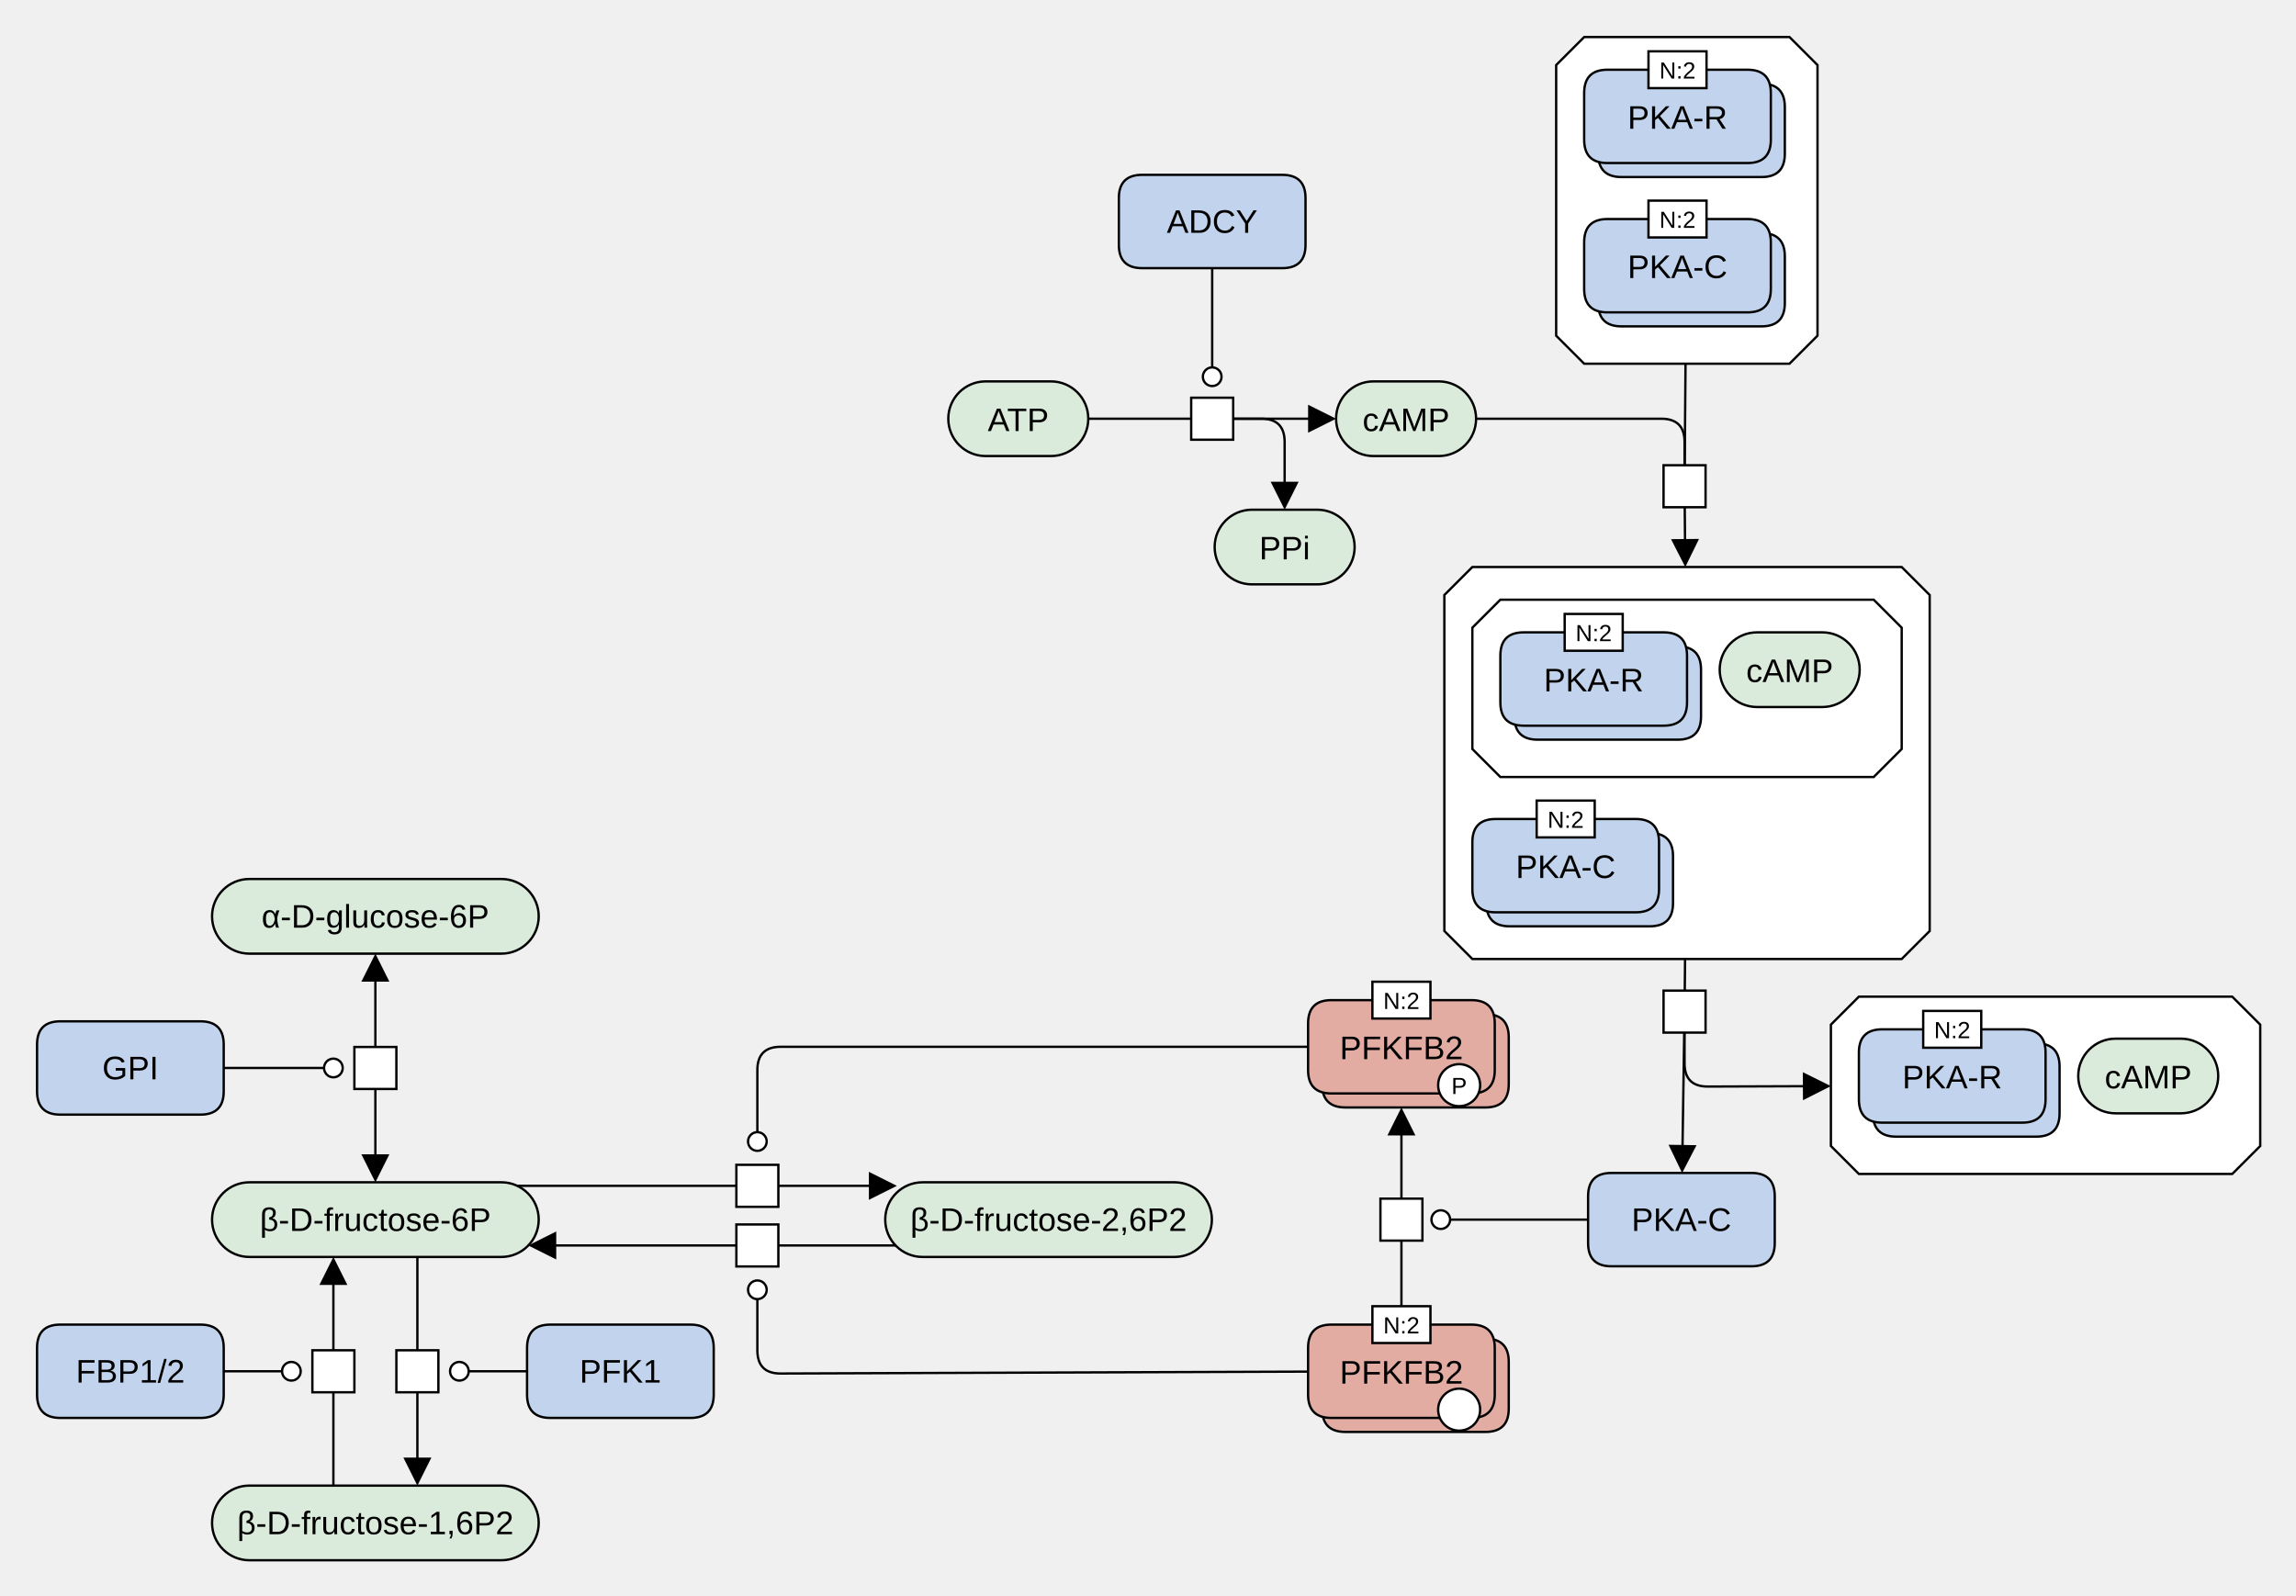
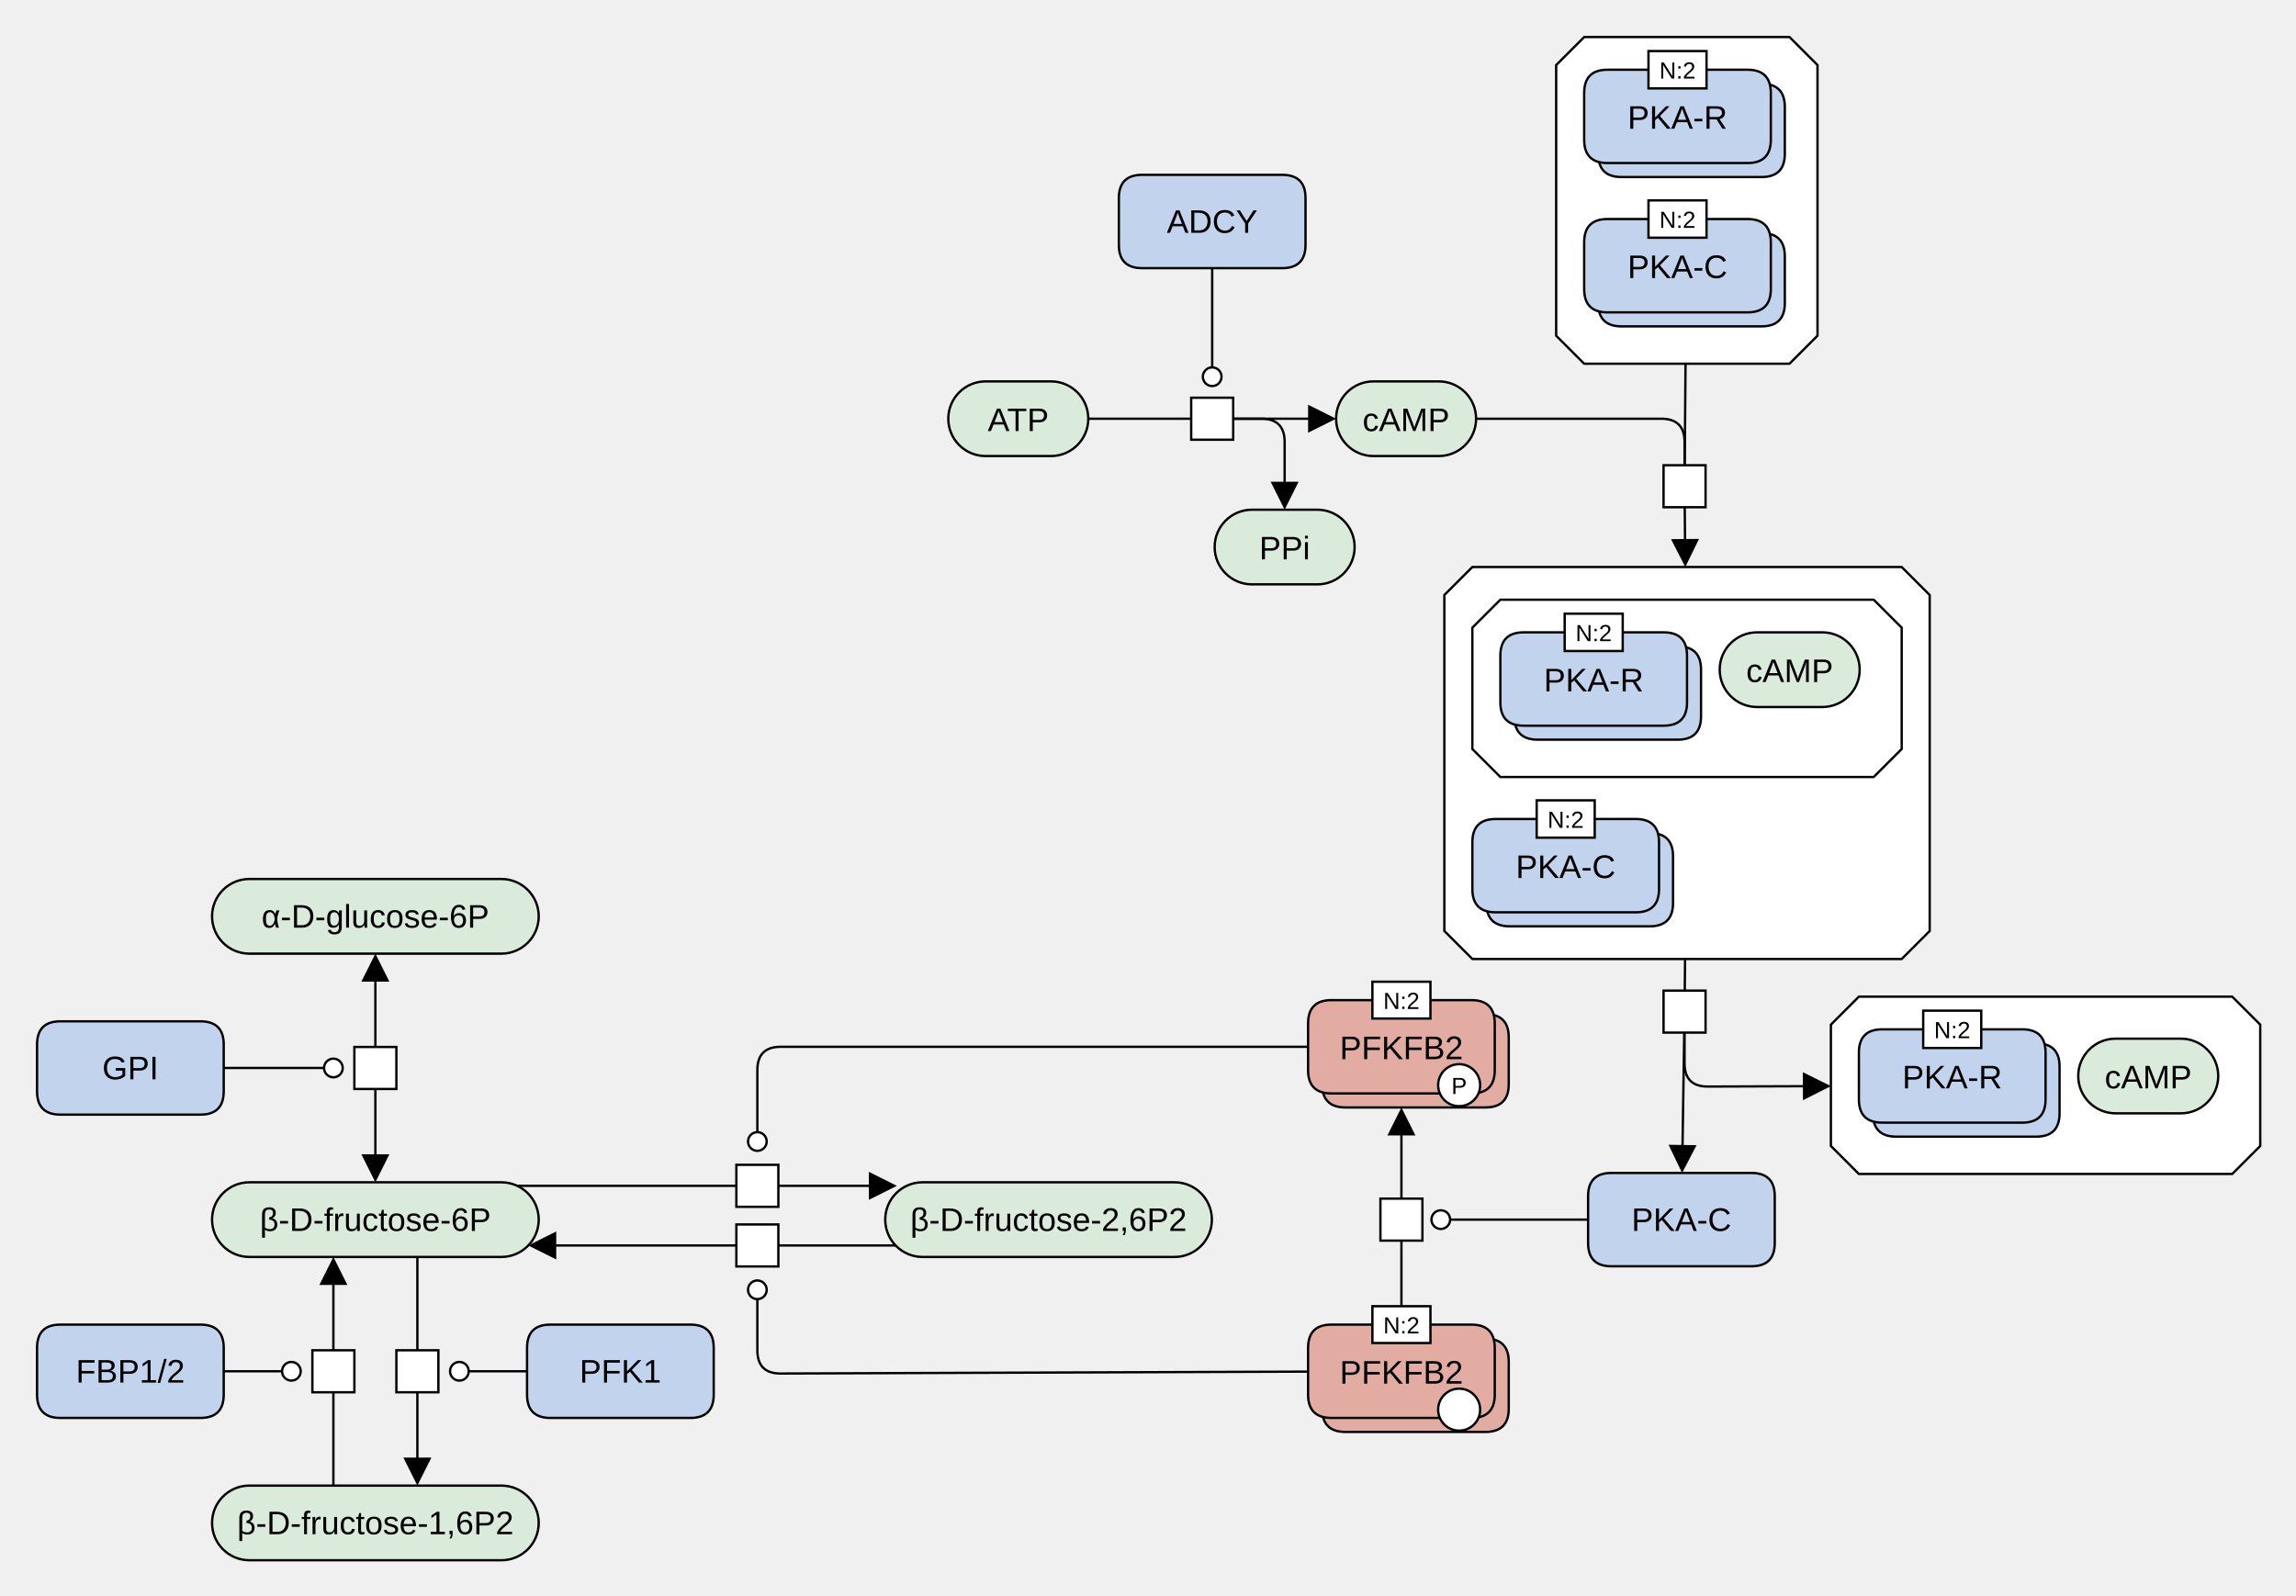
<svg xmlns="http://www.w3.org/2000/svg" width="984" height="684" viewBox="0 0 984 684" stroke-linecap="butt" stroke-miterlimit="10">
  <g transform="translate(804,1447)">
    <path d="M-231.39 -1267.529 C-231.39 -1276.366 -224.227 -1283.529 -215.39 -1283.529 L-187.39 -1283.529 C-178.553 -1283.529 -171.39 -1276.366 -171.39 -1267.529 L-171.39 -1267.529 C-171.39 -1258.692 -178.553 -1251.529 -187.39 -1251.529 L-215.39 -1251.529 C-224.227 -1251.529 -231.39 -1258.692 -231.39 -1267.529 Z" fill="#DBEBDB" stroke="none" />
    <path d="M-231.39 -1267.529 C-231.39 -1276.366 -224.227 -1283.529 -215.39 -1283.529 L-187.39 -1283.529 C-178.553 -1283.529 -171.39 -1276.366 -171.39 -1267.529 L-171.39 -1267.529 C-171.39 -1258.692 -178.553 -1251.529 -187.39 -1251.529 L-215.39 -1251.529 C-224.227 -1251.529 -231.39 -1258.692 -231.39 -1267.529 Z" fill="none" stroke="#000000" />
    <text x="-201.39" y="-1262.237" text-anchor="middle" font-family="'Dialog', Arial, Helvetica, sans-serif" font-size="14" fill="#000000" stroke="none" xml:space="preserve">cAMP</text>
    <path d="M-7.33 -1019.81 L152.67 -1019.81 L164.67 -1007.81 L164.67 -955.81 L152.67 -943.81 L-7.33 -943.81 L-19.33 -955.81 L-19.33 -1007.81 Z" fill="#FFFFFF" stroke="none" />
    <path d="M-7.33 -1019.81 L152.67 -1019.81 L164.67 -1007.81 L164.67 -955.81 L152.67 -943.81 L-7.33 -943.81 L-19.33 -955.81 L-19.33 -1007.81 Z" fill="none" stroke="#000000" />
    <path d="M-1.33 -989.81 Q-1.33 -999.81 8.67 -999.81 L68.67 -999.81 Q78.67 -999.81 78.67 -989.81 L78.67 -969.81 Q78.67 -959.81 68.67 -959.81 L8.67 -959.81 Q-1.33 -959.81 -1.33 -969.81 Z" fill="#C2D4ED" stroke="none" />
    <path d="M-1.33 -989.81 Q-1.33 -999.81 8.67 -999.81 L68.67 -999.81 Q78.67 -999.81 78.67 -989.81 L78.67 -969.81 Q78.67 -959.81 68.67 -959.81 L8.67 -959.81 Q-1.33 -959.81 -1.33 -969.81 Z" fill="none" stroke="#000000" />
    <path d="M-7.33 -995.81 Q-7.33 -1005.81 2.67 -1005.81 L62.67 -1005.81 Q72.67 -1005.81 72.67 -995.81 L72.67 -975.81 Q72.67 -965.81 62.67 -965.81 L2.67 -965.81 Q-7.33 -965.81 -7.33 -975.81 Z" fill="#C2D4ED" stroke="none" />
    <path d="M-7.33 -995.81 Q-7.33 -1005.81 2.67 -1005.81 L62.67 -1005.81 Q72.67 -1005.81 72.67 -995.81 L72.67 -975.81 Q72.67 -965.81 62.67 -965.81 L2.67 -965.81 Q-7.33 -965.81 -7.33 -975.81 Z" fill="none" stroke="#000000" />
    <text x="32.67" y="-980.519" text-anchor="middle" font-family="'Dialog', Arial, Helvetica, sans-serif" font-size="14" fill="#000000" stroke="none" xml:space="preserve">PKA-R</text>
-     <path d="M20.232 -1013.698 L45.107 -1013.698 L45.107 -997.921 L20.232 -997.921 Z" fill="#FFFFFF" stroke="none" />
-     <path d="M20.232 -1013.698 L45.107 -1013.698 L45.107 -997.921 L20.232 -997.921 Z" fill="none" stroke="#000000" />
+     <path d="M20.232 -1013.81 L45.107 -1013.81 L45.107 -997.81 L20.232 -997.81 Z" fill="#FFFFFF" stroke="none" />
+     <path d="M20.232 -1013.81 L45.107 -1013.81 L45.107 -997.81 L20.232 -997.81 Z" fill="none" stroke="#000000" />
    <text x="32.67" y="-1002.03" text-anchor="middle" font-family="'Dialog', Arial, Helvetica, sans-serif" font-size="10" fill="#000000" stroke="none" xml:space="preserve">N:2</text>
    <path d="M86.67 -985.81 C86.67 -994.647 93.833 -1001.81 102.67 -1001.81 L130.67 -1001.81 C139.506 -1001.81 146.67 -994.647 146.67 -985.81 L146.67 -985.81 C146.67 -976.973 139.506 -969.81 130.67 -969.81 L102.67 -969.81 C93.833 -969.81 86.67 -976.973 86.67 -985.81 Z" fill="#DBEBDB" stroke="none" />
    <path d="M86.67 -985.81 C86.67 -994.647 93.833 -1001.81 102.67 -1001.81 L130.67 -1001.81 C139.506 -1001.81 146.67 -994.647 146.67 -985.81 L146.67 -985.81 C146.67 -976.973 139.506 -969.81 130.67 -969.81 L102.67 -969.81 C93.833 -969.81 86.67 -976.973 86.67 -985.81 Z" fill="none" stroke="#000000" />
    <text x="116.67" y="-980.519" text-anchor="middle" font-family="'Dialog', Arial, Helvetica, sans-serif" font-size="14" fill="#000000" stroke="none" xml:space="preserve">cAMP</text>
    <path d="M-91.049 -1247.591 L-73.049 -1247.591 L-73.049 -1229.591 L-91.049 -1229.591 Z" fill="#FFFFFF" stroke="none" />
    <path d="M-91.049 -1247.591 L-73.049 -1247.591 L-73.049 -1229.591 L-91.049 -1229.591 Z" fill="none" stroke="#000000" />
    <path d="M-125.072 -1431.114 L-37.072 -1431.114 L-25.072 -1419.114 L-25.072 -1303.114 L-37.072 -1291.114 L-125.072 -1291.114 L-137.072 -1303.114 L-137.072 -1419.114 Z" fill="#FFFFFF" stroke="none" />
    <path d="M-125.072 -1431.114 L-37.072 -1431.114 L-25.072 -1419.114 L-25.072 -1303.114 L-37.072 -1291.114 L-125.072 -1291.114 L-137.072 -1303.114 L-137.072 -1419.114 Z" fill="none" stroke="#000000" />
    <path d="M-119.072 -1401.114 Q-119.072 -1411.114 -109.072 -1411.114 L-49.072 -1411.114 Q-39.072 -1411.114 -39.072 -1401.114 L-39.072 -1381.114 Q-39.072 -1371.114 -49.072 -1371.114 L-109.072 -1371.114 Q-119.072 -1371.114 -119.072 -1381.114 Z" fill="#C2D4ED" stroke="none" />
    <path d="M-119.072 -1401.114 Q-119.072 -1411.114 -109.072 -1411.114 L-49.072 -1411.114 Q-39.072 -1411.114 -39.072 -1401.114 L-39.072 -1381.114 Q-39.072 -1371.114 -49.072 -1371.114 L-109.072 -1371.114 Q-119.072 -1371.114 -119.072 -1381.114 Z" fill="none" stroke="#000000" />
    <path d="M-125.072 -1407.114 Q-125.072 -1417.114 -115.072 -1417.114 L-55.072 -1417.114 Q-45.072 -1417.114 -45.072 -1407.114 L-45.072 -1387.114 Q-45.072 -1377.114 -55.072 -1377.114 L-115.072 -1377.114 Q-125.072 -1377.114 -125.072 -1387.114 Z" fill="#C2D4ED" stroke="none" />
    <path d="M-125.072 -1407.114 Q-125.072 -1417.114 -115.072 -1417.114 L-55.072 -1417.114 Q-45.072 -1417.114 -45.072 -1407.114 L-45.072 -1387.114 Q-45.072 -1377.114 -55.072 -1377.114 L-115.072 -1377.114 Q-125.072 -1377.114 -125.072 -1387.114 Z" fill="none" stroke="#000000" />
    <text x="-85.072" y="-1391.823" text-anchor="middle" font-family="'Dialog', Arial, Helvetica, sans-serif" font-size="14" fill="#000000" stroke="none" xml:space="preserve">PKA-R</text>
-     <path d="M-97.51 -1425.003 L-72.635 -1425.003 L-72.635 -1409.226 L-97.51 -1409.226 Z" fill="#FFFFFF" stroke="none" />
-     <path d="M-97.51 -1425.003 L-72.635 -1425.003 L-72.635 -1409.226 L-97.51 -1409.226 Z" fill="none" stroke="#000000" />
+     <path d="M-97.51 -1425.114 L-72.635 -1425.114 L-72.635 -1409.114 L-97.51 -1409.114 Z" fill="#FFFFFF" stroke="none" />
+     <path d="M-97.51 -1425.114 L-72.635 -1425.114 L-72.635 -1409.114 L-97.51 -1409.114 Z" fill="none" stroke="#000000" />
    <text x="-85.072" y="-1413.335" text-anchor="middle" font-family="'Dialog', Arial, Helvetica, sans-serif" font-size="10" fill="#000000" stroke="none" xml:space="preserve">N:2</text>
    <path d="M-119.072 -1337.114 Q-119.072 -1347.114 -109.072 -1347.114 L-49.072 -1347.114 Q-39.072 -1347.114 -39.072 -1337.114 L-39.072 -1317.114 Q-39.072 -1307.114 -49.072 -1307.114 L-109.072 -1307.114 Q-119.072 -1307.114 -119.072 -1317.114 Z" fill="#C2D4ED" stroke="none" />
    <path d="M-119.072 -1337.114 Q-119.072 -1347.114 -109.072 -1347.114 L-49.072 -1347.114 Q-39.072 -1347.114 -39.072 -1337.114 L-39.072 -1317.114 Q-39.072 -1307.114 -49.072 -1307.114 L-109.072 -1307.114 Q-119.072 -1307.114 -119.072 -1317.114 Z" fill="none" stroke="#000000" />
    <path d="M-125.072 -1343.114 Q-125.072 -1353.114 -115.072 -1353.114 L-55.072 -1353.114 Q-45.072 -1353.114 -45.072 -1343.114 L-45.072 -1323.114 Q-45.072 -1313.114 -55.072 -1313.114 L-115.072 -1313.114 Q-125.072 -1313.114 -125.072 -1323.114 Z" fill="#C2D4ED" stroke="none" />
    <path d="M-125.072 -1343.114 Q-125.072 -1353.114 -115.072 -1353.114 L-55.072 -1353.114 Q-45.072 -1353.114 -45.072 -1343.114 L-45.072 -1323.114 Q-45.072 -1313.114 -55.072 -1313.114 L-115.072 -1313.114 Q-125.072 -1313.114 -125.072 -1323.114 Z" fill="none" stroke="#000000" />
    <text x="-85.072" y="-1327.823" text-anchor="middle" font-family="'Dialog', Arial, Helvetica, sans-serif" font-size="14" fill="#000000" stroke="none" xml:space="preserve">PKA-C</text>
-     <path d="M-97.51 -1361.003 L-72.635 -1361.003 L-72.635 -1345.226 L-97.51 -1345.226 Z" fill="#FFFFFF" stroke="none" />
-     <path d="M-97.51 -1361.003 L-72.635 -1361.003 L-72.635 -1345.226 L-97.51 -1345.226 Z" fill="none" stroke="#000000" />
+     <path d="M-97.51 -1361.114 L-72.635 -1361.114 L-72.635 -1345.114 L-97.51 -1345.114 Z" fill="#FFFFFF" stroke="none" />
+     <path d="M-97.51 -1361.114 L-72.635 -1361.114 L-72.635 -1345.114 L-97.51 -1345.114 Z" fill="none" stroke="#000000" />
    <text x="-85.072" y="-1349.335" text-anchor="middle" font-family="'Dialog', Arial, Helvetica, sans-serif" font-size="10" fill="#000000" stroke="none" xml:space="preserve">N:2</text>
    <path d="M-91.049 -1022.404 L-73.049 -1022.404 L-73.049 -1004.404 L-91.049 -1004.404 Z" fill="#FFFFFF" stroke="none" />
    <path d="M-91.049 -1022.404 L-73.049 -1022.404 L-73.049 -1004.404 L-91.049 -1004.404 Z" fill="none" stroke="#000000" />
    <path d="M-172.989 -1203.961 L11.011 -1203.961 L23.011 -1191.961 L23.011 -1047.961 L11.011 -1035.961 L-172.989 -1035.961 L-184.989 -1047.961 L-184.989 -1191.961 Z" fill="#FFFFFF" stroke="none" />
    <path d="M-172.989 -1203.961 L11.011 -1203.961 L23.011 -1191.961 L23.011 -1047.961 L11.011 -1035.961 L-172.989 -1035.961 L-184.989 -1047.961 L-184.989 -1191.961 Z" fill="none" stroke="#000000" />
    <path d="M-160.989 -1189.961 L-0.989 -1189.961 L11.011 -1177.961 L11.011 -1125.961 L-0.989 -1113.961 L-160.989 -1113.961 L-172.989 -1125.961 L-172.989 -1177.961 Z" fill="#FFFFFF" stroke="none" />
    <path d="M-160.989 -1189.961 L-0.989 -1189.961 L11.011 -1177.961 L11.011 -1125.961 L-0.989 -1113.961 L-160.989 -1113.961 L-172.989 -1125.961 L-172.989 -1177.961 Z" fill="none" stroke="#000000" />
    <path d="M-154.989 -1159.961 Q-154.989 -1169.961 -144.989 -1169.961 L-84.989 -1169.961 Q-74.989 -1169.961 -74.989 -1159.961 L-74.989 -1139.961 Q-74.989 -1129.961 -84.989 -1129.961 L-144.989 -1129.961 Q-154.989 -1129.961 -154.989 -1139.961 Z" fill="#C2D4ED" stroke="none" />
    <path d="M-154.989 -1159.961 Q-154.989 -1169.961 -144.989 -1169.961 L-84.989 -1169.961 Q-74.989 -1169.961 -74.989 -1159.961 L-74.989 -1139.961 Q-74.989 -1129.961 -84.989 -1129.961 L-144.989 -1129.961 Q-154.989 -1129.961 -154.989 -1139.961 Z" fill="none" stroke="#000000" />
    <path d="M-160.989 -1165.961 Q-160.989 -1175.961 -150.989 -1175.961 L-90.989 -1175.961 Q-80.989 -1175.961 -80.989 -1165.961 L-80.989 -1145.961 Q-80.989 -1135.961 -90.989 -1135.961 L-150.989 -1135.961 Q-160.989 -1135.961 -160.989 -1145.961 Z" fill="#C2D4ED" stroke="none" />
    <path d="M-160.989 -1165.961 Q-160.989 -1175.961 -150.989 -1175.961 L-90.989 -1175.961 Q-80.989 -1175.961 -80.989 -1165.961 L-80.989 -1145.961 Q-80.989 -1135.961 -90.989 -1135.961 L-150.989 -1135.961 Q-160.989 -1135.961 -160.989 -1145.961 Z" fill="none" stroke="#000000" />
    <text x="-120.989" y="-1150.67" text-anchor="middle" font-family="'Dialog', Arial, Helvetica, sans-serif" font-size="14" fill="#000000" stroke="none" xml:space="preserve">PKA-R</text>
-     <path d="M-133.427 -1183.85 L-108.552 -1183.85 L-108.552 -1168.073 L-133.427 -1168.073 Z" fill="#FFFFFF" stroke="none" />
-     <path d="M-133.427 -1183.85 L-108.552 -1183.85 L-108.552 -1168.073 L-133.427 -1168.073 Z" fill="none" stroke="#000000" />
+     <path d="M-133.427 -1183.961 L-108.552 -1183.961 L-108.552 -1167.961 L-133.427 -1167.961 Z" fill="#FFFFFF" stroke="none" />
+     <path d="M-133.427 -1183.961 L-108.552 -1183.961 L-108.552 -1167.961 L-133.427 -1167.961 Z" fill="none" stroke="#000000" />
    <text x="-120.989" y="-1172.182" text-anchor="middle" font-family="'Dialog', Arial, Helvetica, sans-serif" font-size="10" fill="#000000" stroke="none" xml:space="preserve">N:2</text>
    <path d="M-66.989 -1159.961 C-66.989 -1168.798 -59.826 -1175.961 -50.989 -1175.961 L-22.989 -1175.961 C-14.152 -1175.961 -6.989 -1168.798 -6.989 -1159.961 L-6.989 -1159.961 C-6.989 -1151.125 -14.152 -1143.961 -22.989 -1143.961 L-50.989 -1143.961 C-59.826 -1143.961 -66.989 -1151.125 -66.989 -1159.961 Z" fill="#DBEBDB" stroke="none" />
    <path d="M-66.989 -1159.961 C-66.989 -1168.798 -59.826 -1175.961 -50.989 -1175.961 L-22.989 -1175.961 C-14.152 -1175.961 -6.989 -1168.798 -6.989 -1159.961 L-6.989 -1159.961 C-6.989 -1151.125 -14.152 -1143.961 -22.989 -1143.961 L-50.989 -1143.961 C-59.826 -1143.961 -66.989 -1151.125 -66.989 -1159.961 Z" fill="none" stroke="#000000" />
    <text x="-36.989" y="-1154.67" text-anchor="middle" font-family="'Dialog', Arial, Helvetica, sans-serif" font-size="14" fill="#000000" stroke="none" xml:space="preserve">cAMP</text>
    <path d="M-166.989 -1079.961 Q-166.989 -1089.961 -156.989 -1089.961 L-96.989 -1089.961 Q-86.989 -1089.961 -86.989 -1079.961 L-86.989 -1059.961 Q-86.989 -1049.961 -96.989 -1049.961 L-156.989 -1049.961 Q-166.989 -1049.961 -166.989 -1059.961 Z" fill="#C2D4ED" stroke="none" />
    <path d="M-166.989 -1079.961 Q-166.989 -1089.961 -156.989 -1089.961 L-96.989 -1089.961 Q-86.989 -1089.961 -86.989 -1079.961 L-86.989 -1059.961 Q-86.989 -1049.961 -96.989 -1049.961 L-156.989 -1049.961 Q-166.989 -1049.961 -166.989 -1059.961 Z" fill="none" stroke="#000000" />
    <path d="M-172.989 -1085.961 Q-172.989 -1095.961 -162.989 -1095.961 L-102.989 -1095.961 Q-92.989 -1095.961 -92.989 -1085.961 L-92.989 -1065.961 Q-92.989 -1055.961 -102.989 -1055.961 L-162.989 -1055.961 Q-172.989 -1055.961 -172.989 -1065.961 Z" fill="#C2D4ED" stroke="none" />
    <path d="M-172.989 -1085.961 Q-172.989 -1095.961 -162.989 -1095.961 L-102.989 -1095.961 Q-92.989 -1095.961 -92.989 -1085.961 L-92.989 -1065.961 Q-92.989 -1055.961 -102.989 -1055.961 L-162.989 -1055.961 Q-172.989 -1055.961 -172.989 -1065.961 Z" fill="none" stroke="#000000" />
    <text x="-132.989" y="-1070.67" text-anchor="middle" font-family="'Dialog', Arial, Helvetica, sans-serif" font-size="14" fill="#000000" stroke="none" xml:space="preserve">PKA-C</text>
-     <path d="M-145.427 -1103.85 L-120.552 -1103.85 L-120.552 -1088.073 L-145.427 -1088.073 Z" fill="#FFFFFF" stroke="none" />
-     <path d="M-145.427 -1103.85 L-120.552 -1103.85 L-120.552 -1088.073 L-145.427 -1088.073 Z" fill="none" stroke="#000000" />
+     <path d="M-145.427 -1103.961 L-120.552 -1103.961 L-120.552 -1087.961 L-145.427 -1087.961 Z" fill="#FFFFFF" stroke="none" />
+     <path d="M-145.427 -1103.961 L-120.552 -1103.961 L-120.552 -1087.961 L-145.427 -1087.961 Z" fill="none" stroke="#000000" />
    <text x="-132.989" y="-1092.182" text-anchor="middle" font-family="'Dialog', Arial, Helvetica, sans-serif" font-size="10" fill="#000000" stroke="none" xml:space="preserve">N:2</text>
    <path d="M-123.39 -934.246 Q-123.39 -944.246 -113.39 -944.246 L-53.39 -944.246 Q-43.39 -944.246 -43.39 -934.246 L-43.39 -914.246 Q-43.39 -904.246 -53.39 -904.246 L-113.39 -904.246 Q-123.39 -904.246 -123.39 -914.246 Z" fill="#C2D4ED" stroke="none" />
    <path d="M-123.39 -934.246 Q-123.39 -944.246 -113.39 -944.246 L-53.39 -944.246 Q-43.39 -944.246 -43.39 -934.246 L-43.39 -914.246 Q-43.39 -904.246 -53.39 -904.246 L-113.39 -904.246 Q-123.39 -904.246 -123.39 -914.246 Z" fill="none" stroke="#000000" />
    <text x="-83.39" y="-919.397" text-anchor="middle" font-family="Arial, Helvetica, sans-serif" font-size="14" fill="#000000" stroke="none" xml:space="preserve">PKA-C</text>
    <path d="M-713.122 -1054.246 C-713.122 -1063.083 -705.959 -1070.246 -697.122 -1070.246 L-589.122 -1070.246 C-580.285 -1070.246 -573.122 -1063.083 -573.122 -1054.246 L-573.122 -1054.246 C-573.122 -1045.41 -580.285 -1038.246 -589.122 -1038.246 L-697.122 -1038.246 C-705.959 -1038.246 -713.122 -1045.41 -713.122 -1054.246 Z" fill="#DBEBDB" stroke="none" />
    <path d="M-713.122 -1054.246 C-713.122 -1063.083 -705.959 -1070.246 -697.122 -1070.246 L-589.122 -1070.246 C-580.285 -1070.246 -573.122 -1063.083 -573.122 -1054.246 L-573.122 -1054.246 C-573.122 -1045.41 -580.285 -1038.246 -589.122 -1038.246 L-697.122 -1038.246 C-705.959 -1038.246 -713.122 -1045.41 -713.122 -1054.246 Z" fill="none" stroke="#000000" />
    <text x="-643.122" y="-1049.397" text-anchor="middle" font-family="Arial, Helvetica, sans-serif" font-size="14" fill="#000000" stroke="none" xml:space="preserve">α-D-glucose-6P</text>
    <path d="M-713.122 -924.246 C-713.122 -933.083 -705.959 -940.246 -697.122 -940.246 L-589.122 -940.246 C-580.285 -940.246 -573.122 -933.083 -573.122 -924.246 L-573.122 -924.246 C-573.122 -915.41 -580.285 -908.246 -589.122 -908.246 L-697.122 -908.246 C-705.959 -908.246 -713.122 -915.41 -713.122 -924.246 Z" fill="#DBEBDB" stroke="none" />
    <path d="M-713.122 -924.246 C-713.122 -933.083 -705.959 -940.246 -697.122 -940.246 L-589.122 -940.246 C-580.285 -940.246 -573.122 -933.083 -573.122 -924.246 L-573.122 -924.246 C-573.122 -915.41 -580.285 -908.246 -589.122 -908.246 L-697.122 -908.246 C-705.959 -908.246 -713.122 -915.41 -713.122 -924.246 Z" fill="none" stroke="#000000" />
    <text x="-643.122" y="-919.397" text-anchor="middle" font-family="Arial, Helvetica, sans-serif" font-size="14" fill="#000000" stroke="none" xml:space="preserve">β-D-fructose-6P</text>
    <path d="M-788.122 -999.246 Q-788.122 -1009.246 -778.122 -1009.246 L-718.122 -1009.246 Q-708.122 -1009.246 -708.122 -999.246 L-708.122 -979.246 Q-708.122 -969.246 -718.122 -969.246 L-778.122 -969.246 Q-788.122 -969.246 -788.122 -979.246 Z" fill="#C2D4ED" stroke="none" />
    <path d="M-788.122 -999.246 Q-788.122 -1009.246 -778.122 -1009.246 L-718.122 -1009.246 Q-708.122 -1009.246 -708.122 -999.246 L-708.122 -979.246 Q-708.122 -969.246 -718.122 -969.246 L-778.122 -969.246 Q-788.122 -969.246 -788.122 -979.246 Z" fill="none" stroke="#000000" />
    <text x="-748.122" y="-984.397" text-anchor="middle" font-family="Arial, Helvetica, sans-serif" font-size="14" fill="#000000" stroke="none" xml:space="preserve">GPI</text>
    <path d="M-652.122 -998.246 L-634.122 -998.246 L-634.122 -980.246 L-652.122 -980.246 Z" fill="#FFFFFF" stroke="none" />
    <path d="M-652.122 -998.246 L-634.122 -998.246 L-634.122 -980.246 L-652.122 -980.246 Z" fill="none" stroke="#000000" />
    <path d="M-634.122 -868.246 L-616.122 -868.246 L-616.122 -850.246 L-634.122 -850.246 Z" fill="#FFFFFF" stroke="none" />
    <path d="M-634.122 -868.246 L-616.122 -868.246 L-616.122 -850.246 L-634.122 -850.246 Z" fill="none" stroke="#000000" />
    <path d="M-670.122 -868.246 L-652.122 -868.246 L-652.122 -850.246 L-670.122 -850.246 Z" fill="#FFFFFF" stroke="none" />
    <path d="M-670.122 -868.246 L-652.122 -868.246 L-652.122 -850.246 L-670.122 -850.246 Z" fill="none" stroke="#000000" />
    <path d="M-713.122 -794.246 C-713.122 -803.083 -705.959 -810.246 -697.122 -810.246 L-589.122 -810.246 C-580.285 -810.246 -573.122 -803.083 -573.122 -794.246 L-573.122 -794.246 C-573.122 -785.41 -580.285 -778.246 -589.122 -778.246 L-697.122 -778.246 C-705.959 -778.246 -713.122 -785.41 -713.122 -794.246 Z" fill="#DBEBDB" stroke="none" />
    <path d="M-713.122 -794.246 C-713.122 -803.083 -705.959 -810.246 -697.122 -810.246 L-589.122 -810.246 C-580.285 -810.246 -573.122 -803.083 -573.122 -794.246 L-573.122 -794.246 C-573.122 -785.41 -580.285 -778.246 -589.122 -778.246 L-697.122 -778.246 C-705.959 -778.246 -713.122 -785.41 -713.122 -794.246 Z" fill="none" stroke="#000000" />
    <text x="-643.122" y="-789.397" text-anchor="middle" font-family="Arial, Helvetica, sans-serif" font-size="14" fill="#000000" stroke="none" xml:space="preserve">β-D-fructose-1,6P2</text>
    <path d="M-788.122 -869.246 Q-788.122 -879.246 -778.122 -879.246 L-718.122 -879.246 Q-708.122 -879.246 -708.122 -869.246 L-708.122 -849.246 Q-708.122 -839.246 -718.122 -839.246 L-778.122 -839.246 Q-788.122 -839.246 -788.122 -849.246 Z" fill="#C2D4ED" stroke="none" />
    <path d="M-788.122 -869.246 Q-788.122 -879.246 -778.122 -879.246 L-718.122 -879.246 Q-708.122 -879.246 -708.122 -869.246 L-708.122 -849.246 Q-708.122 -839.246 -718.122 -839.246 L-778.122 -839.246 Q-788.122 -839.246 -788.122 -849.246 Z" fill="none" stroke="#000000" />
    <text x="-748.122" y="-854.397" text-anchor="middle" font-family="Arial, Helvetica, sans-serif" font-size="14" fill="#000000" stroke="none" xml:space="preserve">FBP1/2</text>
    <path d="M-578.122 -869.246 Q-578.122 -879.246 -568.122 -879.246 L-508.122 -879.246 Q-498.122 -879.246 -498.122 -869.246 L-498.122 -849.246 Q-498.122 -839.246 -508.122 -839.246 L-568.122 -839.246 Q-578.122 -839.246 -578.122 -849.246 Z" fill="#C2D4ED" stroke="none" />
    <path d="M-578.122 -869.246 Q-578.122 -879.246 -568.122 -879.246 L-508.122 -879.246 Q-498.122 -879.246 -498.122 -869.246 L-498.122 -849.246 Q-498.122 -839.246 -508.122 -839.246 L-568.122 -839.246 Q-578.122 -839.246 -578.122 -849.246 Z" fill="none" stroke="#000000" />
    <text x="-538.122" y="-854.397" text-anchor="middle" font-family="Arial, Helvetica, sans-serif" font-size="14" fill="#000000" stroke="none" xml:space="preserve">PFK1</text>
    <path d="M-424.622 -924.246 C-424.622 -933.083 -417.459 -940.246 -408.622 -940.246 L-300.622 -940.246 C-291.785 -940.246 -284.622 -933.083 -284.622 -924.246 L-284.622 -924.246 C-284.622 -915.41 -291.785 -908.246 -300.622 -908.246 L-408.622 -908.246 C-417.459 -908.246 -424.622 -915.41 -424.622 -924.246 Z" fill="#DBEBDB" stroke="none" />
    <path d="M-424.622 -924.246 C-424.622 -933.083 -417.459 -940.246 -408.622 -940.246 L-300.622 -940.246 C-291.785 -940.246 -284.622 -933.083 -284.622 -924.246 L-284.622 -924.246 C-284.622 -915.41 -291.785 -908.246 -300.622 -908.246 L-408.622 -908.246 C-417.459 -908.246 -424.622 -915.41 -424.622 -924.246 Z" fill="none" stroke="#000000" />
    <text x="-354.622" y="-919.397" text-anchor="middle" font-family="Arial, Helvetica, sans-serif" font-size="14" fill="#000000" stroke="none" xml:space="preserve">β-D-fructose-2,6P2</text>
    <path d="M-488.415 -947.736 L-470.415 -947.736 L-470.415 -929.736 L-488.415 -929.736 Z" fill="#FFFFFF" stroke="none" />
    <path d="M-488.415 -947.736 L-470.415 -947.736 L-470.415 -929.736 L-488.415 -929.736 Z" fill="none" stroke="#000000" />
    <path d="M-488.415 -922.171 L-470.415 -922.171 L-470.415 -904.171 L-488.415 -904.171 Z" fill="#FFFFFF" stroke="none" />
    <path d="M-488.415 -922.171 L-470.415 -922.171 L-470.415 -904.171 L-488.415 -904.171 Z" fill="none" stroke="#000000" />
    <path d="M-212.39 -933.246 L-194.39 -933.246 L-194.39 -915.246 L-212.39 -915.246 Z" fill="#FFFFFF" stroke="none" />
    <path d="M-212.39 -933.246 L-194.39 -933.246 L-194.39 -915.246 L-212.39 -915.246 Z" fill="none" stroke="#000000" />
    <path d="M-397.591 -1267.529 C-397.591 -1276.366 -390.428 -1283.529 -381.591 -1283.529 L-353.591 -1283.529 C-344.754 -1283.529 -337.591 -1276.366 -337.591 -1267.529 L-337.591 -1267.529 C-337.591 -1258.692 -344.754 -1251.529 -353.591 -1251.529 L-381.591 -1251.529 C-390.428 -1251.529 -397.591 -1258.692 -397.591 -1267.529 Z" fill="#DBEBDB" stroke="none" />
    <path d="M-397.591 -1267.529 C-397.591 -1276.366 -390.428 -1283.529 -381.591 -1283.529 L-353.591 -1283.529 C-344.754 -1283.529 -337.591 -1276.366 -337.591 -1267.529 L-337.591 -1267.529 C-337.591 -1258.692 -344.754 -1251.529 -353.591 -1251.529 L-381.591 -1251.529 C-390.428 -1251.529 -397.591 -1258.692 -397.591 -1267.529 Z" fill="none" stroke="#000000" />
    <text x="-367.591" y="-1262.237" text-anchor="middle" font-family="'Dialog', Arial, Helvetica, sans-serif" font-size="14" fill="#000000" stroke="none" xml:space="preserve">ATP</text>
    <path d="M-293.49 -1276.529 L-275.49 -1276.529 L-275.49 -1258.529 L-293.49 -1258.529 Z" fill="#FFFFFF" stroke="none" />
    <path d="M-293.49 -1276.529 L-275.49 -1276.529 L-275.49 -1258.529 L-293.49 -1258.529 Z" fill="none" stroke="#000000" />
    <path d="M-324.49 -1362.064 Q-324.49 -1372.064 -314.49 -1372.064 L-254.49 -1372.064 Q-244.49 -1372.064 -244.49 -1362.064 L-244.49 -1342.064 Q-244.49 -1332.064 -254.49 -1332.064 L-314.49 -1332.064 Q-324.49 -1332.064 -324.49 -1342.064 Z" fill="#C2D4ED" stroke="none" />
    <path d="M-324.49 -1362.064 Q-324.49 -1372.064 -314.49 -1372.064 L-254.49 -1372.064 Q-244.49 -1372.064 -244.49 -1362.064 L-244.49 -1342.064 Q-244.49 -1332.064 -254.49 -1332.064 L-314.49 -1332.064 Q-324.49 -1332.064 -324.49 -1342.064 Z" fill="none" stroke="#000000" />
    <text x="-284.49" y="-1347.214" text-anchor="middle" font-family="Arial, Helvetica, sans-serif" font-size="14" fill="#000000" stroke="none" xml:space="preserve">ADCY</text>
    <path d="M-237.39 -1002.325 Q-237.39 -1012.325 -227.39 -1012.325 L-167.39 -1012.325 Q-157.39 -1012.325 -157.39 -1002.325 L-157.39 -982.325 Q-157.39 -972.325 -167.39 -972.325 L-227.39 -972.325 Q-237.39 -972.325 -237.39 -982.325 Z" fill="#E2ACA3" stroke="none" />
    <path d="M-237.39 -1002.325 Q-237.39 -1012.325 -227.39 -1012.325 L-167.39 -1012.325 Q-157.39 -1012.325 -157.39 -1002.325 L-157.39 -982.325 Q-157.39 -972.325 -167.39 -972.325 L-227.39 -972.325 Q-237.39 -972.325 -237.39 -982.325 Z" fill="none" stroke="#000000" />
    <path d="M-243.39 -1008.325 Q-243.39 -1018.325 -233.39 -1018.325 L-173.39 -1018.325 Q-163.39 -1018.325 -163.39 -1008.325 L-163.39 -988.325 Q-163.39 -978.325 -173.39 -978.325 L-233.39 -978.325 Q-243.39 -978.325 -243.39 -988.325 Z" fill="#E2ACA3" stroke="none" />
    <path d="M-243.39 -1008.325 Q-243.39 -1018.325 -233.39 -1018.325 L-173.39 -1018.325 Q-163.39 -1018.325 -163.39 -1008.325 L-163.39 -988.325 Q-163.39 -978.325 -173.39 -978.325 L-233.39 -978.325 Q-243.39 -978.325 -243.39 -988.325 Z" fill="none" stroke="#000000" />
    <text x="-203.39" y="-993.034" text-anchor="middle" font-family="'Dialog', Arial, Helvetica, sans-serif" font-size="14" fill="#000000" stroke="none" xml:space="preserve">PFKFB2</text>
    <rect x="-215.827" y="-1026.214" width="24.875" height="15.777" fill="#FFFFFF" stroke="none" />
    <rect x="-215.827" y="-1026.214" width="24.875" height="15.777" fill="none" stroke="#000000" />
    <text x="-203.39" y="-1014.546" text-anchor="middle" font-family="'Dialog', Arial, Helvetica, sans-serif" font-size="10" fill="#000000" stroke="none" xml:space="preserve">N:2</text>
    <path d="M-187.651 -981.879 C-187.651 -986.85 -183.621 -990.879 -178.651 -990.879 L-178.651 -990.879 C-173.68 -990.879 -169.651 -986.85 -169.651 -981.879 L-169.651 -981.879 C-169.651 -976.908 -173.68 -972.879 -178.651 -972.879 L-178.651 -972.879 C-183.621 -972.879 -187.651 -976.908 -187.651 -981.879 Z" fill="#FFFFFF" stroke="none" />
    <path d="M-187.651 -981.879 C-187.651 -986.85 -183.621 -990.879 -178.651 -990.879 L-178.651 -990.879 C-173.68 -990.879 -169.651 -986.85 -169.651 -981.879 L-169.651 -981.879 C-169.651 -976.908 -173.68 -972.879 -178.651 -972.879 L-178.651 -972.879 C-183.621 -972.879 -187.651 -976.908 -187.651 -981.879 Z" fill="none" stroke="#000000" />
    <text x="-178.651" y="-978.099" text-anchor="middle" font-family="'Dialog', Arial, Helvetica, sans-serif" font-size="10" fill="#000000" stroke="none" xml:space="preserve">P</text>
    <path d="M-237.39 -863.246 Q-237.39 -873.246 -227.39 -873.246 L-167.39 -873.246 Q-157.39 -873.246 -157.39 -863.246 L-157.39 -843.246 Q-157.39 -833.246 -167.39 -833.246 L-227.39 -833.246 Q-237.39 -833.246 -237.39 -843.246 Z" fill="#E2ACA3" stroke="none" />
    <path d="M-237.39 -863.246 Q-237.39 -873.246 -227.39 -873.246 L-167.39 -873.246 Q-157.39 -873.246 -157.39 -863.246 L-157.39 -843.246 Q-157.39 -833.246 -167.39 -833.246 L-227.39 -833.246 Q-237.39 -833.246 -237.39 -843.246 Z" fill="none" stroke="#000000" />
    <path d="M-243.39 -869.246 Q-243.39 -879.246 -233.39 -879.246 L-173.39 -879.246 Q-163.39 -879.246 -163.39 -869.246 L-163.39 -849.246 Q-163.39 -839.246 -173.39 -839.246 L-233.39 -839.246 Q-243.39 -839.246 -243.39 -849.246 Z" fill="#E2ACA3" stroke="none" />
    <path d="M-243.39 -869.246 Q-243.39 -879.246 -233.39 -879.246 L-173.39 -879.246 Q-163.39 -879.246 -163.39 -869.246 L-163.39 -849.246 Q-163.39 -839.246 -173.39 -839.246 L-233.39 -839.246 Q-243.39 -839.246 -243.39 -849.246 Z" fill="none" stroke="#000000" />
    <text x="-203.39" y="-853.955" text-anchor="middle" font-family="'Dialog', Arial, Helvetica, sans-serif" font-size="14" fill="#000000" stroke="none" xml:space="preserve">PFKFB2</text>
    <rect x="-215.827" y="-887.135" width="24.875" height="15.777" fill="#FFFFFF" stroke="none" />
    <rect x="-215.827" y="-887.135" width="24.875" height="15.777" fill="none" stroke="#000000" />
    <text x="-203.39" y="-875.467" text-anchor="middle" font-family="'Dialog', Arial, Helvetica, sans-serif" font-size="10" fill="#000000" stroke="none" xml:space="preserve">N:2</text>
    <path d="M-187.651 -842.8 C-187.651 -847.77 -183.621 -851.8 -178.651 -851.8 L-178.651 -851.8 C-173.68 -851.8 -169.651 -847.77 -169.651 -842.8 L-169.651 -842.8 C-169.651 -837.829 -173.68 -833.8 -178.651 -833.8 L-178.651 -833.8 C-183.621 -833.8 -187.651 -837.829 -187.651 -842.8 Z" fill="#FFFFFF" stroke="none" />
    <path d="M-187.651 -842.8 C-187.651 -847.77 -183.621 -851.8 -178.651 -851.8 L-178.651 -851.8 C-173.68 -851.8 -169.651 -847.77 -169.651 -842.8 L-169.651 -842.8 C-169.651 -837.829 -173.68 -833.8 -178.651 -833.8 L-178.651 -833.8 C-183.621 -833.8 -187.651 -837.829 -187.651 -842.8 Z" fill="none" stroke="#000000" />
    <path d="M-283.44 -1212.529 C-283.44 -1221.366 -276.277 -1228.529 -267.44 -1228.529 L-239.44 -1228.529 C-230.603 -1228.529 -223.44 -1221.366 -223.44 -1212.529 L-223.44 -1212.529 C-223.44 -1203.692 -230.603 -1196.529 -239.44 -1196.529 L-267.44 -1196.529 C-276.277 -1196.529 -283.44 -1203.692 -283.44 -1212.529 Z" fill="#DBEBDB" stroke="none" />
    <path d="M-283.44 -1212.529 C-283.44 -1221.366 -276.277 -1228.529 -267.44 -1228.529 L-239.44 -1228.529 C-230.603 -1228.529 -223.44 -1221.366 -223.44 -1212.529 L-223.44 -1212.529 C-223.44 -1203.692 -230.603 -1196.529 -239.44 -1196.529 L-267.44 -1196.529 C-276.277 -1196.529 -283.44 -1203.692 -283.44 -1212.529 Z" fill="none" stroke="#000000" />
    <text x="-253.44" y="-1207.237" text-anchor="middle" font-family="'Dialog', Arial, Helvetica, sans-serif" font-size="14" fill="#000000" stroke="none" xml:space="preserve">PPi</text>
    <path d="M-82.184 -1004.404 L-82.924 -955.245" fill="none" stroke="#000000" />
    <path d="M-83.089 -944.246 L-88.908 -956.335 L-76.909 -956.155 Z" fill="#000000" stroke="none" />
    <path d="M-81.824 -1035.961 L-81.959 -1022.404" fill="none" stroke="#000000" />
    <path d="M-81.968 -1229.591 L-81.838 -1214.961" fill="none" stroke="#000000" />
    <path d="M-81.739 -1203.961 L-87.846 -1215.908 L-75.847 -1216.015 Z" fill="#000000" stroke="none" />
    <path d="M-81.63 -1291.114 L-81.977 -1247.591" fill="none" stroke="#000000" />
    <path d="M-82.049 -1004.404 L-82.049 -991.246 Q-82.049 -981.246 -72.049 -981.283 L-30.33 -981.435" fill="none" stroke="#000000" />
    <path d="M-19.33 -981.475 L-31.308 -975.431 L-31.352 -987.431 Z" fill="#000000" stroke="none" />
    <path d="M-171.39 -1267.529 L-92.049 -1267.529 Q-82.049 -1267.529 -82.049 -1257.56 L-82.049 -1247.591" fill="none" stroke="#000000" />
    <path d="M-643.122 -980.246 L-643.122 -951.246" fill="none" stroke="#000000" />
    <path d="M-643.122 -940.246 L-649.122 -952.246 L-637.122 -952.246 Z" fill="#000000" stroke="none" />
    <path d="M-643.122 -998.246 L-643.122 -1027.246" fill="none" stroke="#000000" />
    <path d="M-643.122 -1038.246 L-637.122 -1026.246 L-649.122 -1026.246 Z" fill="#000000" stroke="none" />
    <path d="M-708.122 -989.246 L-665.122 -989.246" fill="none" stroke="#000000" />
    <circle cx="-661.122" cy="-989.246" r="4" fill="white" stroke="#000000" />
    <path d="M-708.122 -859.246 L-683.122 -859.246" fill="none" stroke="#000000" />
    <circle cx="-679.122" cy="-859.246" r="4" fill="white" stroke="#000000" />
    <path d="M-661.122 -810.246 L-661.122 -850.246" fill="none" stroke="#000000" />
    <path d="M-661.122 -868.246 L-661.122 -897.246" fill="none" stroke="#000000" />
    <path d="M-661.122 -908.246 L-655.122 -896.246 L-667.122 -896.246 Z" fill="#000000" stroke="none" />
    <path d="M-625.122 -850.246 L-625.122 -821.246" fill="none" stroke="#000000" />
    <path d="M-625.122 -810.246 L-631.122 -822.246 L-619.122 -822.246 Z" fill="#000000" stroke="none" />
    <path d="M-625.122 -908.246 L-625.122 -868.246" fill="none" stroke="#000000" />
    <path d="M-578.122 -859.246 L-603.122 -859.246" fill="none" stroke="#000000" />
    <circle cx="-607.122" cy="-859.246" r="4" fill="white" stroke="#000000" />
    <path d="M-470.415 -938.736 L-430.622 -938.736" fill="none" stroke="#000000" />
    <path d="M-419.622 -938.736 L-431.622 -932.736 L-431.622 -944.736 Z" fill="#000000" stroke="none" />
    <path d="M-488.415 -913.171 L-566.611 -913.171" fill="none" stroke="#000000" />
    <path d="M-577.611 -913.171 L-565.611 -919.171 L-565.611 -907.171 Z" fill="#000000" stroke="none" />
    <path d="M-582.334 -938.736 L-488.415 -938.736" fill="none" stroke="#000000" />
    <path d="M-420.132 -913.171 L-470.415 -913.171" fill="none" stroke="#000000" />
    <path d="M-203.39 -933.246 L-203.39 -961.325" fill="none" stroke="#000000" />
    <path d="M-203.39 -972.325 L-197.39 -960.325 L-209.39 -960.325 Z" fill="#000000" stroke="none" />
    <path d="M-203.39 -887.246 L-203.39 -915.246" fill="none" stroke="#000000" />
    <path d="M-123.39 -924.246 L-182.519 -924.246" fill="none" stroke="#000000" />
    <circle cx="-186.519" cy="-924.246" r="4" fill="white" stroke="#000000" />
    <path d="M-275.49 -1267.529 L-242.39 -1267.529" fill="none" stroke="#000000" />
    <path d="M-231.39 -1267.529 L-243.39 -1261.529 L-243.39 -1273.529 Z" fill="#000000" stroke="none" />
    <path d="M-337.591 -1267.529 L-293.49 -1267.529" fill="none" stroke="#000000" />
    <path d="M-284.49 -1332.064 L-284.49 -1289.529" fill="none" stroke="#000000" />
    <circle cx="-284.49" cy="-1285.529" r="4" fill="white" stroke="#000000" />
    <path d="M-243.39 -998.325 L-469.415 -998.325 Q-479.415 -998.325 -479.415 -988.325 L-479.415 -961.736" fill="none" stroke="#000000" />
    <circle cx="-479.415" cy="-957.736" r="4" fill="white" stroke="#000000" />
    <path d="M-243.39 -859.101 L-469.415 -858.283 Q-479.415 -858.246 -479.415 -868.246 L-479.415 -890.171" fill="none" stroke="#000000" />
    <circle cx="-479.415" cy="-894.171" r="4" fill="white" stroke="#000000" />
    <path d="M-275.49 -1267.529 L-263.44 -1267.529 Q-253.44 -1267.529 -253.44 -1257.529 L-253.44 -1239.529" fill="none" stroke="#000000" />
    <path d="M-253.44 -1228.529 L-259.44 -1240.529 L-247.44 -1240.529 Z" fill="#000000" stroke="none" />
  </g>
</svg>
